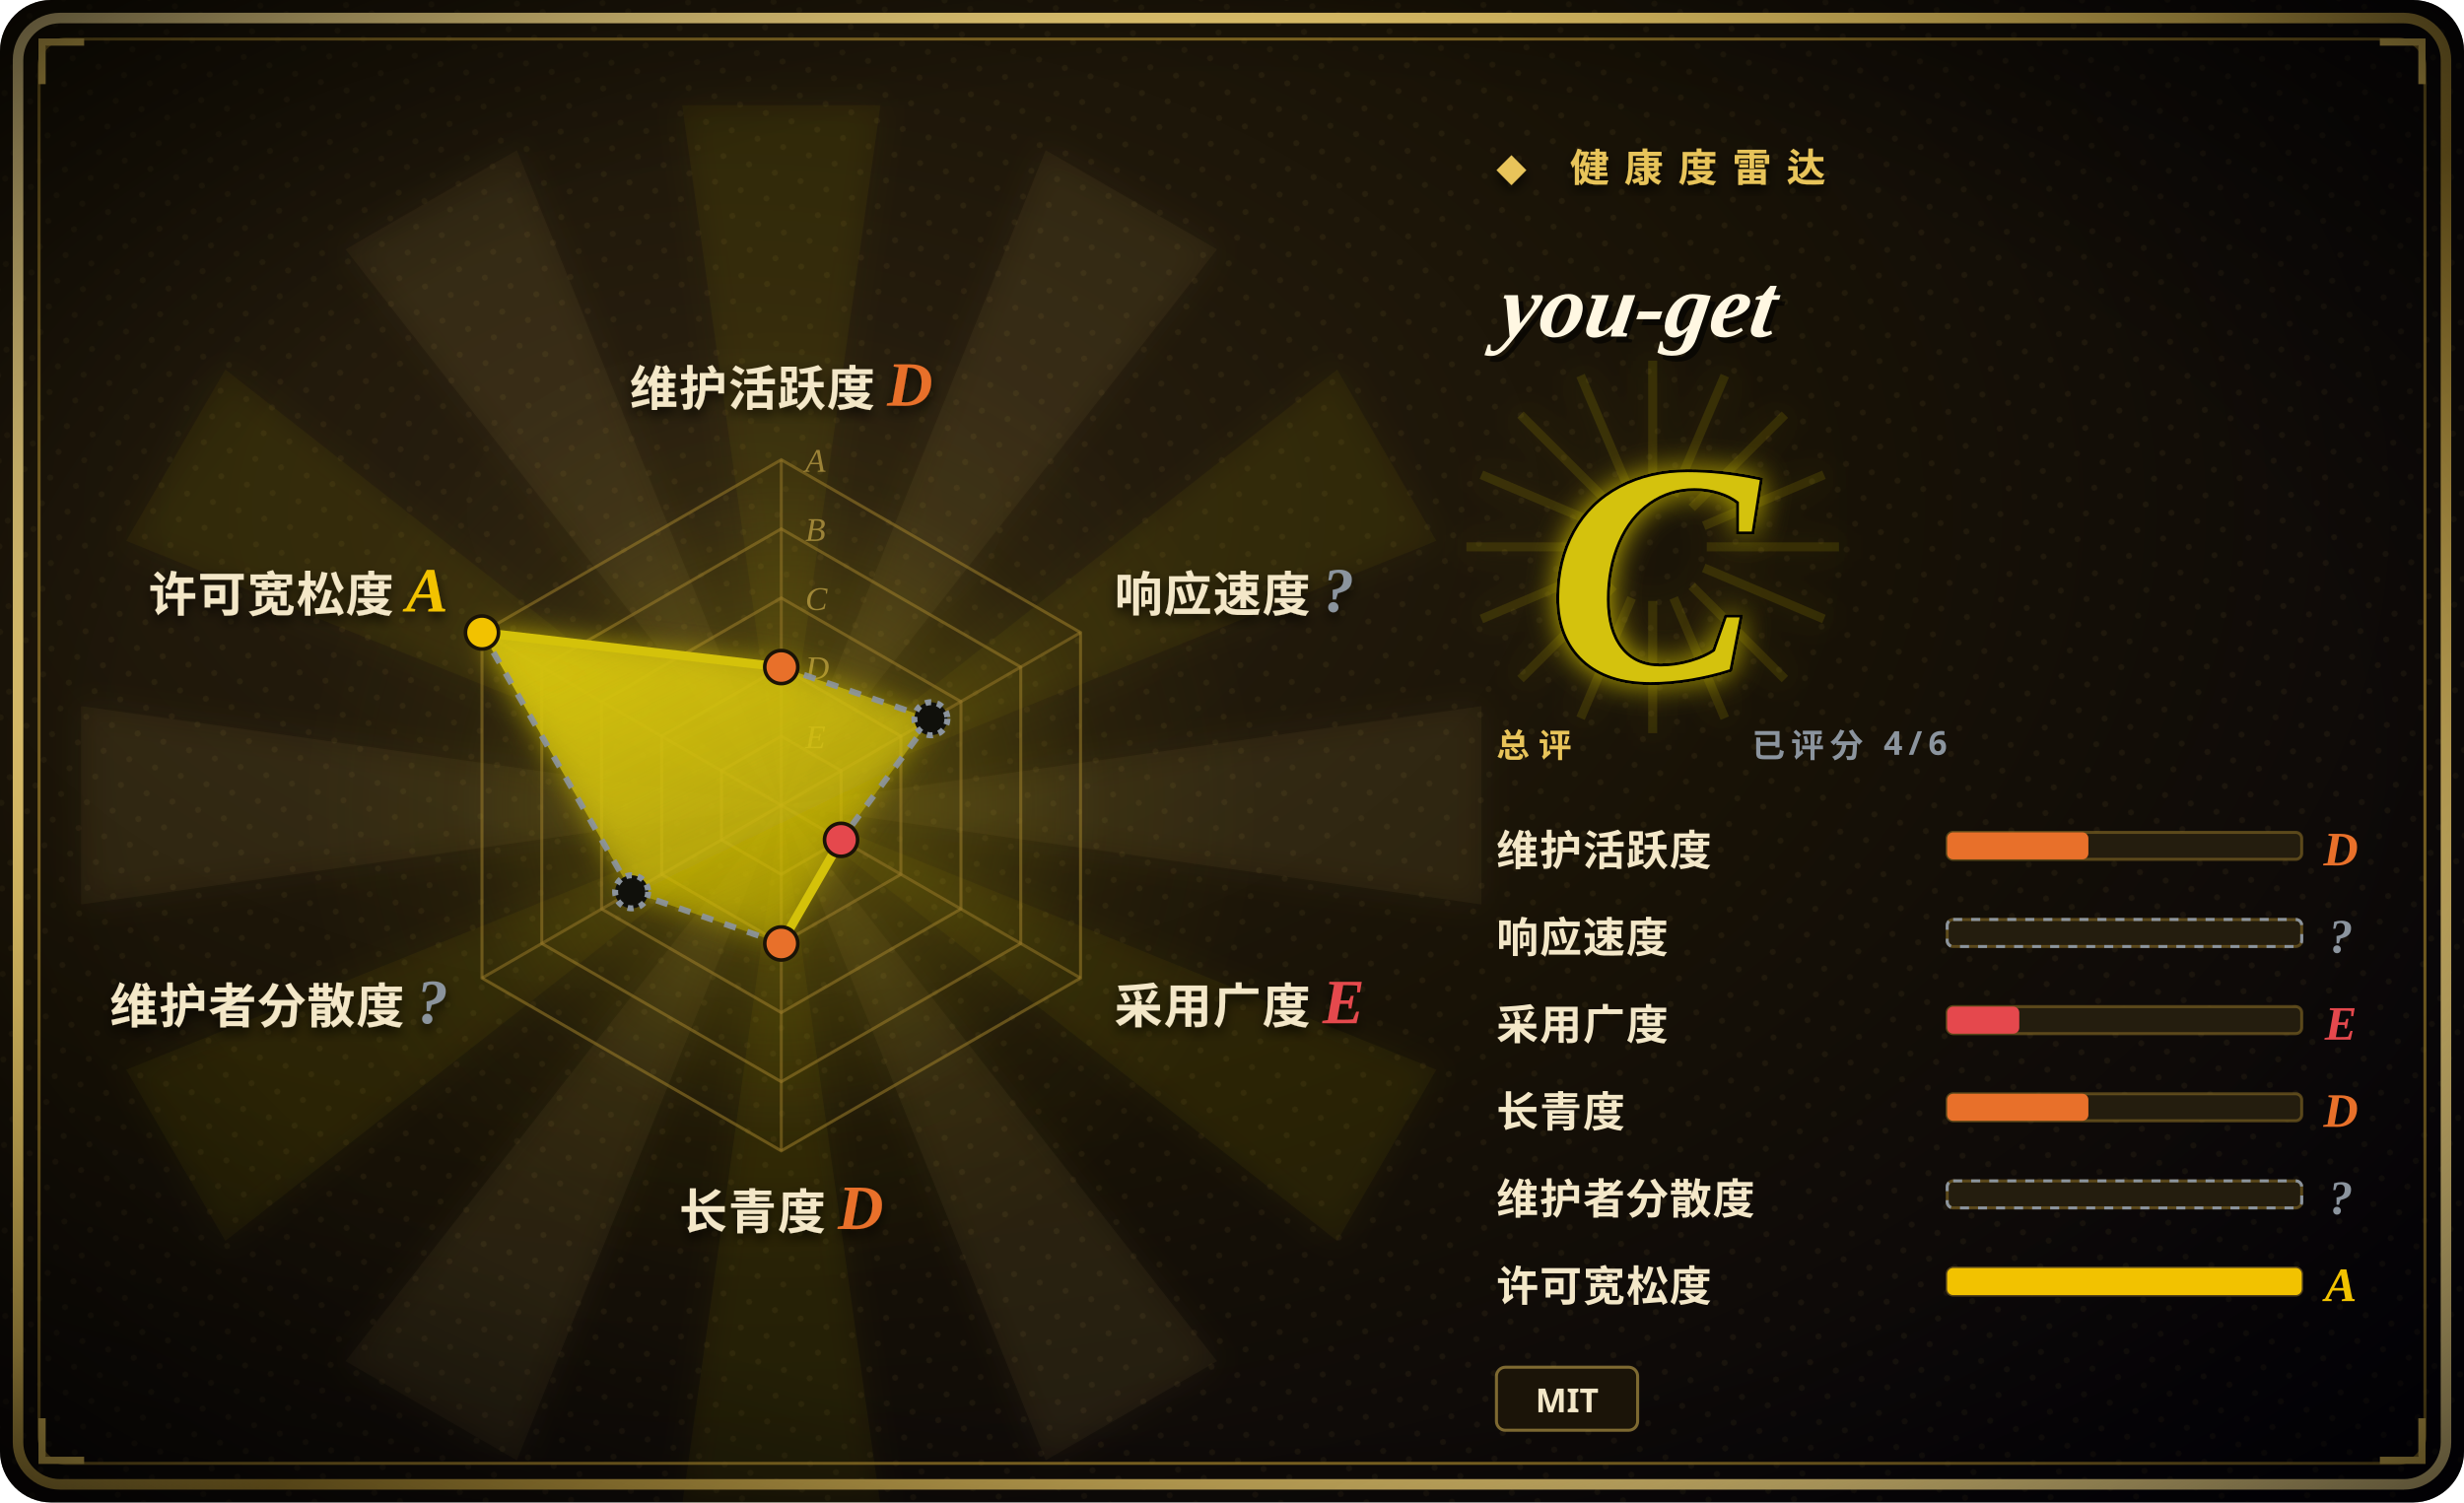
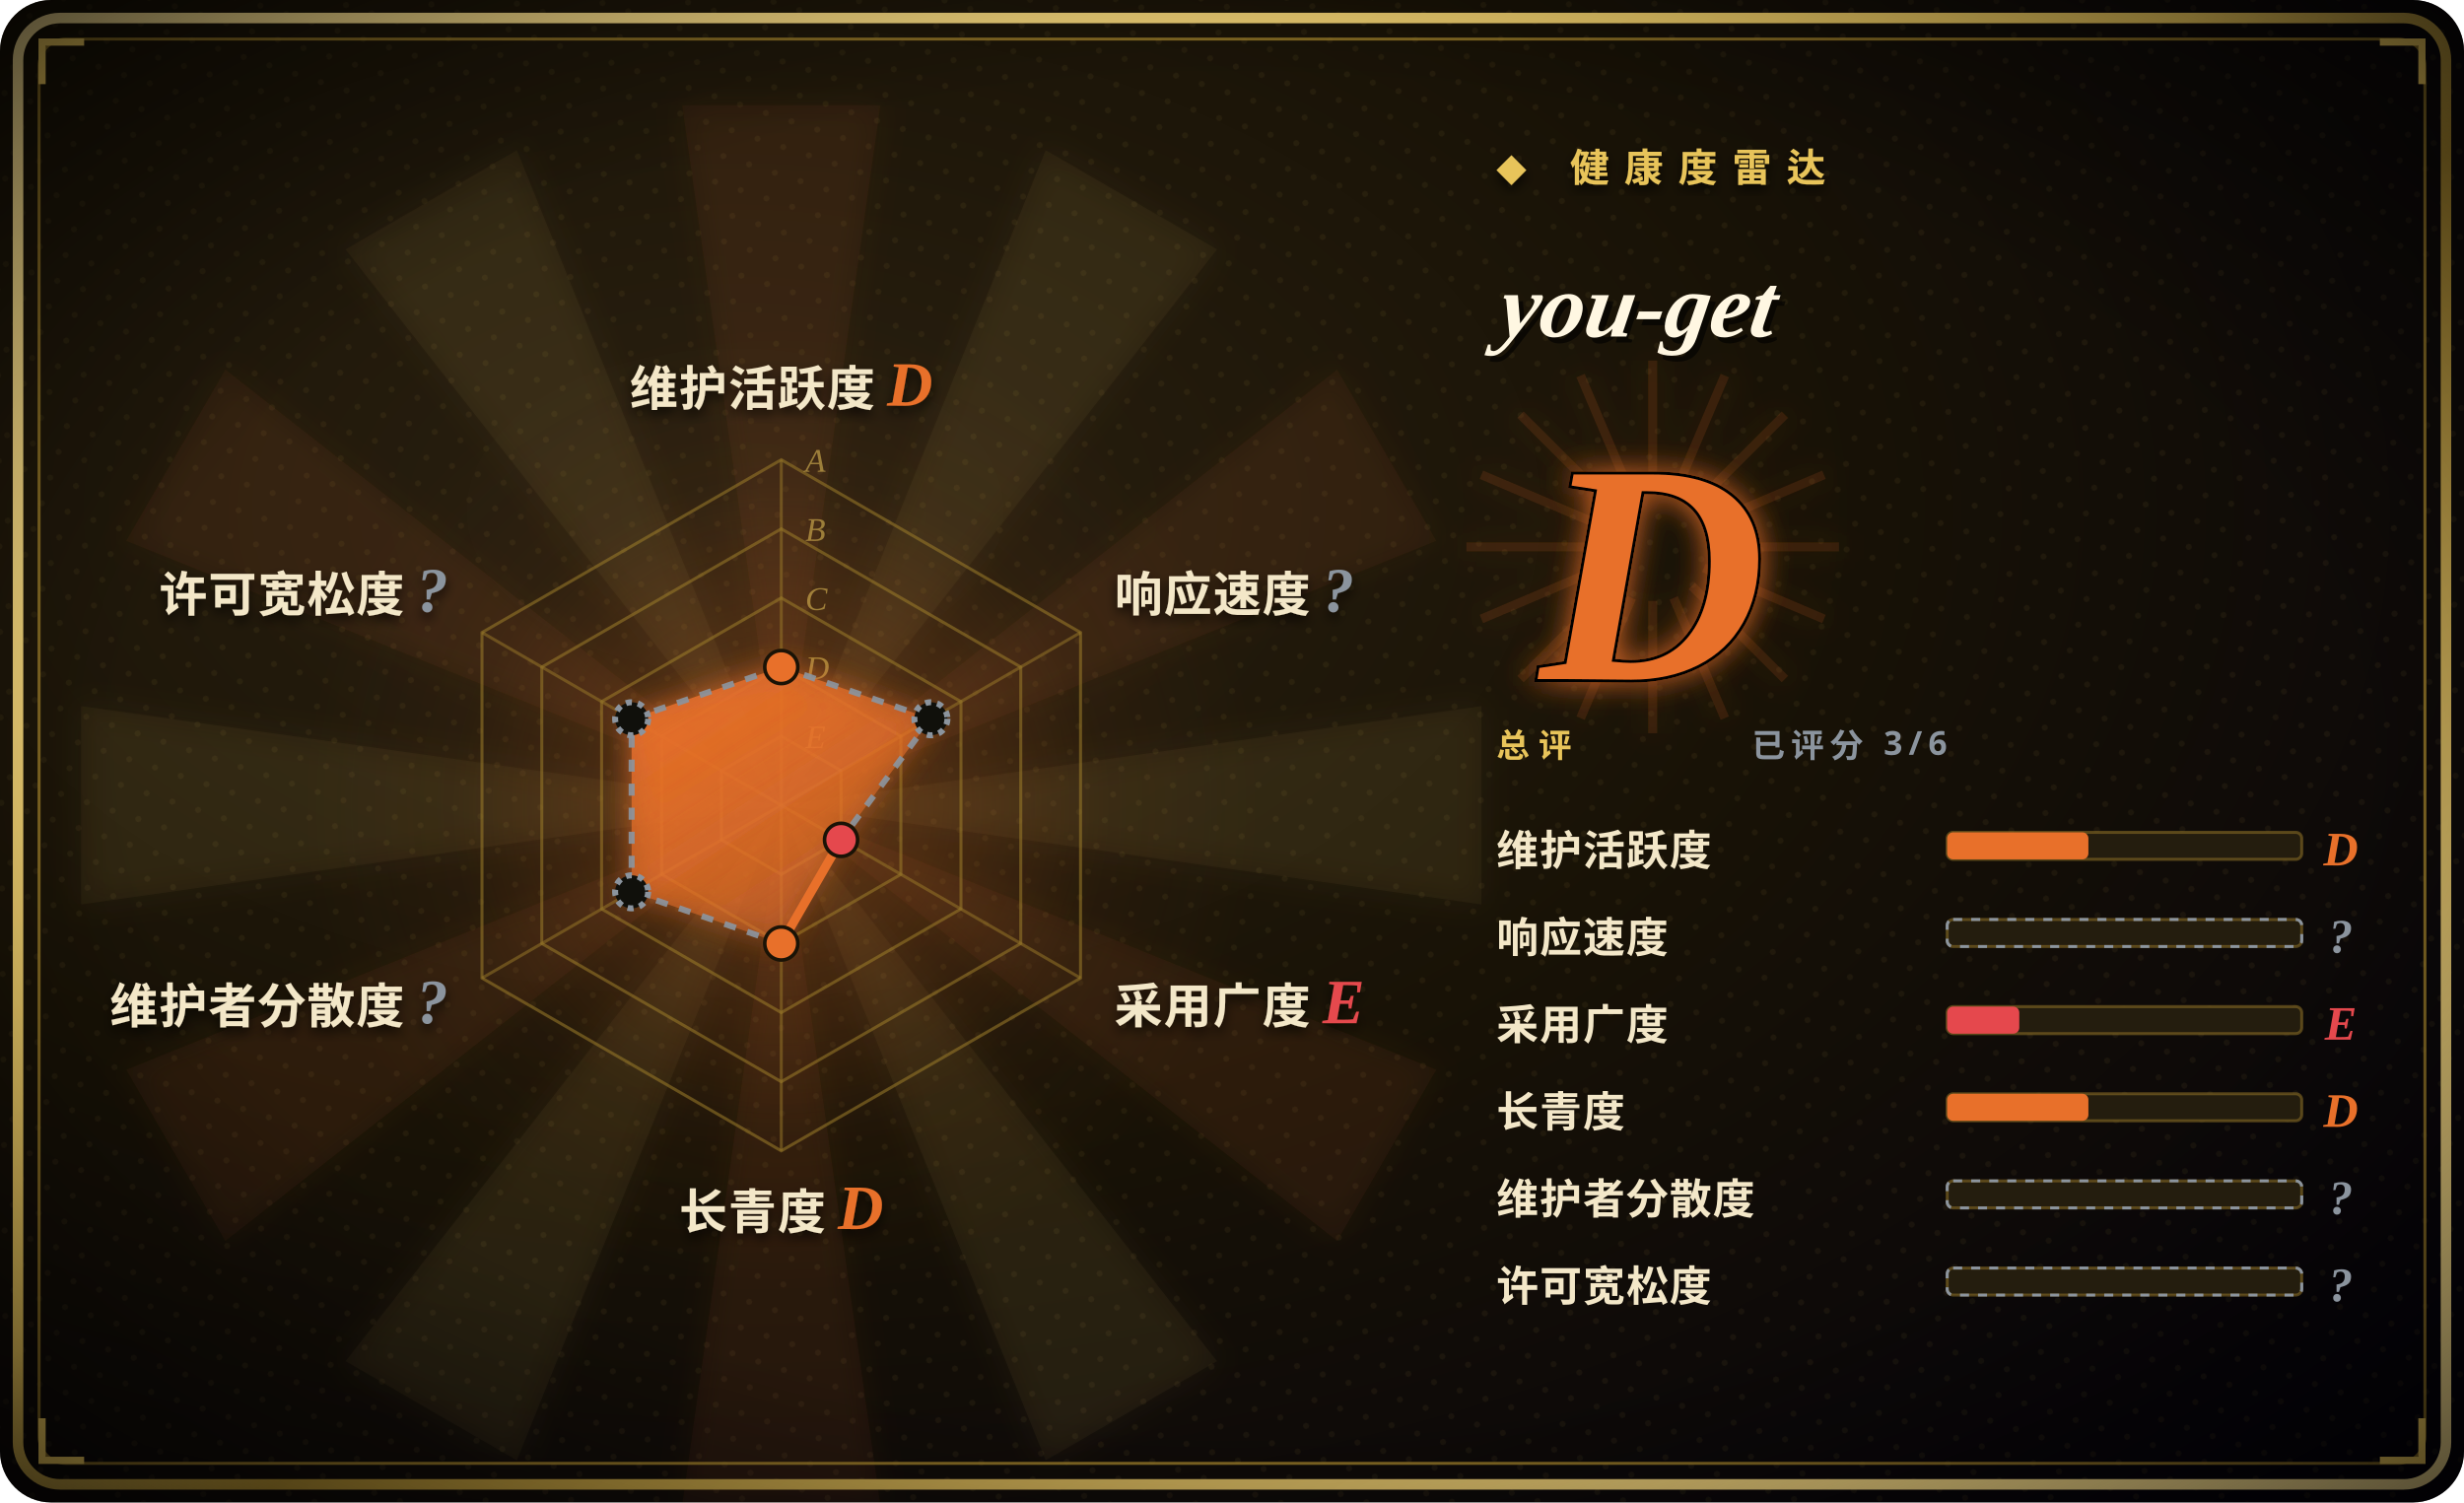
<svg xmlns="http://www.w3.org/2000/svg" width="820" height="500" viewBox="0 0 820 500">
  <defs>
    <radialGradient id="bg" cx="30%" cy="34%" r="90%">
      <stop offset="0%" stop-color="#2a2010" />
      <stop offset="48%" stop-color="#181206" />
      <stop offset="100%" stop-color="#05030a" />
    </radialGradient>
    <radialGradient id="vig" cx="50%" cy="50%" r="72%">
      <stop offset="62%" stop-color="#000000" stop-opacity="0" />
      <stop offset="100%" stop-color="#000000" stop-opacity="0.72" />
    </radialGradient>
    <linearGradient id="frame" x1="0" y1="0" x2="1" y2="1">
      <stop offset="0%" stop-color="#f6dd92" />
      <stop offset="45%" stop-color="#E8C45A" />
      <stop offset="55%" stop-color="#9c7d2a" />
      <stop offset="100%" stop-color="#f6dd92" />
    </linearGradient>
    <linearGradient id="poly" x1="0" y1="0" x2="0.7" y2="1">
-       <stop offset="0%" stop-color="#D4C20A" stop-opacity="0.92" />
-       <stop offset="100%" stop-color="#D4C20A" stop-opacity="0.34" />
+       <stop offset="0%" stop-color="#E8702A" stop-opacity="0.92" />
+       <stop offset="100%" stop-color="#E8702A" stop-opacity="0.34" />
    </linearGradient>
    <radialGradient id="halo" cx="50%" cy="50%" r="50%">
-       <stop offset="0%" stop-color="#D4C20A" stop-opacity="0.34" />
-       <stop offset="68%" stop-color="#D4C20A" stop-opacity="0.04" />
-       <stop offset="100%" stop-color="#D4C20A" stop-opacity="0" />
+       <stop offset="0%" stop-color="#E8702A" stop-opacity="0.34" />
+       <stop offset="68%" stop-color="#E8702A" stop-opacity="0.04" />
+       <stop offset="100%" stop-color="#E8702A" stop-opacity="0" />
    </radialGradient>
    <filter id="glow" x="-60%" y="-60%" width="220%" height="220%">
      <feGaussianBlur stdDeviation="5" result="b" />
      <feMerge>
        <feMergeNode in="b" />
        <feMergeNode in="SourceGraphic" />
      </feMerge>
    </filter>
    <filter id="soft" x="-30%" y="-30%" width="160%" height="160%">
      <feDropShadow dx="0" dy="2" stdDeviation="2" flood-color="#000" flood-opacity="0.7" />
    </filter>
    <pattern id="halftone" width="9" height="9" patternUnits="userSpaceOnUse" patternTransform="rotate(18)">
      <circle cx="2" cy="2" r="1" fill="#E8C45A" fill-opacity="0.06" />
    </pattern>
  </defs>
  <rect width="820" height="500" rx="17" fill="url(#bg)" />
  <rect width="820" height="500" rx="17" fill="url(#halftone)" />
  <g opacity="0.5" filter="url(#glow)">
    <path d="M260,268 L493,235 L493,301 Z" fill="#E8C45A" fill-opacity="0.10" />
-     <path d="M260,268 L478,356 L445,413 Z" fill="#D4C20A" fill-opacity="0.10" />
+     <path d="M260,268 L478,356 L445,413 Z" fill="#E8702A" fill-opacity="0.10" />
    <path d="M260,268 L405,453 L348,486 Z" fill="#E8C45A" fill-opacity="0.10" />
-     <path d="M260,268 L293,501 L227,501 Z" fill="#D4C20A" fill-opacity="0.10" />
+     <path d="M260,268 L293,501 L227,501 Z" fill="#E8702A" fill-opacity="0.10" />
    <path d="M260,268 L172,486 L115,453 Z" fill="#E8C45A" fill-opacity="0.10" />
-     <path d="M260,268 L75,413 L42,356 Z" fill="#D4C20A" fill-opacity="0.10" />
+     <path d="M260,268 L75,413 L42,356 Z" fill="#E8702A" fill-opacity="0.10" />
    <path d="M260,268 L27,301 L27,235 Z" fill="#E8C45A" fill-opacity="0.10" />
-     <path d="M260,268 L42,180 L75,123 Z" fill="#D4C20A" fill-opacity="0.10" />
+     <path d="M260,268 L42,180 L75,123 Z" fill="#E8702A" fill-opacity="0.10" />
    <path d="M260,268 L115,83 L172,50 Z" fill="#E8C45A" fill-opacity="0.10" />
-     <path d="M260,268 L227,35 L293,35 Z" fill="#D4C20A" fill-opacity="0.10" />
+     <path d="M260,268 L227,35 L293,35 Z" fill="#E8702A" fill-opacity="0.10" />
    <path d="M260,268 L348,50 L405,83 Z" fill="#E8C45A" fill-opacity="0.10" />
-     <path d="M260,268 L445,123 L478,180 Z" fill="#D4C20A" fill-opacity="0.10" />
+     <path d="M260,268 L445,123 L478,180 Z" fill="#E8702A" fill-opacity="0.10" />
  </g>
  <circle cx="260" cy="268" r="161" fill="url(#halo)" />
  <rect x="6" y="6" width="808" height="488" rx="14" fill="none" stroke="url(#frame)" stroke-width="3.5" />
  <rect x="13" y="13" width="794" height="474" rx="9" fill="none" stroke="#9c7d2a" stroke-width="1" stroke-opacity="0.8" />
  <path d="M14,28 L14,14 L28,14" fill="none" stroke="#E8C45A" stroke-width="2.4" />
  <path d="M806,28 L806,14 L792,14" fill="none" stroke="#E8C45A" stroke-width="2.4" />
  <path d="M14,472 L14,486 L28,486" fill="none" stroke="#E8C45A" stroke-width="2.4" />
  <path d="M806,472 L806,486 L792,486" fill="none" stroke="#E8C45A" stroke-width="2.4" />
  <rect width="820" height="500" rx="17" fill="url(#vig)" />
  <polygon points="260.0,153.0 359.6,210.5 359.6,325.5 260.0,383.0 160.4,325.5 160.4,210.5" fill="none" stroke="#9c7d2a" stroke-opacity="0.55" stroke-width="1" />
  <polygon points="260.0,176.0 339.7,222.0 339.7,314.0 260.0,360.0 180.3,314.0 180.3,222.0" fill="none" stroke="#9c7d2a" stroke-opacity="0.55" stroke-width="1" />
  <polygon points="260.0,199.0 319.8,233.5 319.8,302.5 260.0,337.0 200.2,302.5 200.2,233.5" fill="none" stroke="#9c7d2a" stroke-opacity="0.55" stroke-width="1" />
  <polygon points="260.0,222.0 299.8,245.0 299.8,291.0 260.0,314.0 220.2,291.0 220.2,245.0" fill="none" stroke="#9c7d2a" stroke-opacity="0.55" stroke-width="1" />
  <polygon points="260.0,245.0 279.9,256.5 279.9,279.5 260.0,291.0 240.1,279.5 240.1,256.5" fill="none" stroke="#9c7d2a" stroke-opacity="0.55" stroke-width="1" />
  <line x1="260" y1="268" x2="260.0" y2="153.0" stroke="#9c7d2a" stroke-opacity="0.5" stroke-width="1" />
  <line x1="260" y1="268" x2="359.6" y2="210.5" stroke="#9c7d2a" stroke-opacity="0.5" stroke-width="1" />
  <line x1="260" y1="268" x2="359.6" y2="325.5" stroke="#9c7d2a" stroke-opacity="0.5" stroke-width="1" />
  <line x1="260" y1="268" x2="260.0" y2="383.0" stroke="#9c7d2a" stroke-opacity="0.5" stroke-width="1" />
  <line x1="260" y1="268" x2="160.4" y2="325.5" stroke="#9c7d2a" stroke-opacity="0.5" stroke-width="1" />
  <line x1="260" y1="268" x2="160.4" y2="210.5" stroke="#9c7d2a" stroke-opacity="0.5" stroke-width="1" />
  <text x="268" y="157.0" font-size="11" font-style="italic" fill="#E8C45A" fill-opacity="0.55" font-family="'Georgia','Times New Roman',serif">A</text>
  <text x="268" y="180.0" font-size="11" font-style="italic" fill="#E8C45A" fill-opacity="0.55" font-family="'Georgia','Times New Roman',serif">B</text>
  <text x="268" y="203.0" font-size="11" font-style="italic" fill="#E8C45A" fill-opacity="0.55" font-family="'Georgia','Times New Roman',serif">C</text>
  <text x="268" y="226.0" font-size="11" font-style="italic" fill="#E8C45A" fill-opacity="0.55" font-family="'Georgia','Times New Roman',serif">D</text>
  <text x="268" y="249.0" font-size="11" font-style="italic" fill="#E8C45A" fill-opacity="0.55" font-family="'Georgia','Times New Roman',serif">E</text>
-   <polygon points="260.0,222.0 309.8,239.2 279.9,279.5 260.0,314.0 210.2,296.8 160.4,210.5" fill="url(#poly)" filter="url(#glow)" />
+   <polygon points="260.0,222.0 309.8,239.2 279.9,279.5 260.0,314.0 210.2,296.8 210.2,239.2" fill="url(#poly)" filter="url(#glow)" />
  <line x1="260.0" y1="222.0" x2="309.8" y2="239.2" stroke="#8B949E" stroke-width="2" stroke-dasharray="4 4" stroke-opacity="0.92" />
  <line x1="309.8" y1="239.2" x2="279.9" y2="279.5" stroke="#8B949E" stroke-width="2" stroke-dasharray="4 4" stroke-opacity="0.92" />
-   <line x1="279.9" y1="279.5" x2="260.0" y2="314.0" stroke="#D4C20A" stroke-width="3" />
+   <line x1="279.9" y1="279.5" x2="260.0" y2="314.0" stroke="#E8702A" stroke-width="3" />
  <line x1="260.0" y1="314.0" x2="210.2" y2="296.8" stroke="#8B949E" stroke-width="2" stroke-dasharray="4 4" stroke-opacity="0.92" />
-   <line x1="210.2" y1="296.8" x2="160.4" y2="210.5" stroke="#8B949E" stroke-width="2" stroke-dasharray="4 4" stroke-opacity="0.92" />
-   <line x1="160.4" y1="210.5" x2="260.0" y2="222.0" stroke="#D4C20A" stroke-width="3" />
+   <line x1="210.2" y1="296.8" x2="210.2" y2="239.2" stroke="#8B949E" stroke-width="2" stroke-dasharray="4 4" stroke-opacity="0.92" />
+   <line x1="210.2" y1="239.2" x2="260.0" y2="222.0" stroke="#8B949E" stroke-width="2" stroke-dasharray="4 4" stroke-opacity="0.92" />
  <circle cx="260.0" cy="222.0" r="5.5" fill="#E8702A" stroke="#1a1306" stroke-width="1.2" />
  <circle cx="309.8" cy="239.2" r="5.5" fill="#10100b" stroke="#8B949E" stroke-width="2" stroke-dasharray="2 2" />
  <circle cx="279.9" cy="279.5" r="5.5" fill="#E5484D" stroke="#1a1306" stroke-width="1.2" />
  <circle cx="260.0" cy="314.0" r="5.5" fill="#E8702A" stroke="#1a1306" stroke-width="1.2" />
  <circle cx="210.2" cy="296.8" r="5.5" fill="#10100b" stroke="#8B949E" stroke-width="2" stroke-dasharray="2 2" />
-   <circle cx="160.4" cy="210.5" r="5.5" fill="#F2C200" stroke="#1a1306" stroke-width="1.2" />
+   <circle cx="210.2" cy="239.2" r="5.5" fill="#10100b" stroke="#8B949E" stroke-width="2" stroke-dasharray="2 2" />
  <text x="260.0" y="135.0" font-size="16" font-weight="900" fill="#f3e7c8" text-anchor="middle" font-family="'PingFang SC','Hiragino Sans GB','Heiti SC','Microsoft YaHei',sans-serif" letter-spacing="0.4" filter="url(#soft)">维护活跃度 <tspan fill="#E8702A" font-family="'Georgia','Times New Roman',serif" font-style="italic" font-size="21">D</tspan>
  </text>
  <text x="370.9" y="203.5" font-size="16" font-weight="900" fill="#f3e7c8" text-anchor="start" font-family="'PingFang SC','Hiragino Sans GB','Heiti SC','Microsoft YaHei',sans-serif" letter-spacing="0.4" filter="url(#soft)">响应速度 <tspan fill="#8B949E" font-family="'Georgia','Times New Roman',serif" font-style="italic" font-size="21">?</tspan>
  </text>
  <text x="370.9" y="340.5" font-size="16" font-weight="900" fill="#f3e7c8" text-anchor="start" font-family="'PingFang SC','Hiragino Sans GB','Heiti SC','Microsoft YaHei',sans-serif" letter-spacing="0.4" filter="url(#soft)">采用广度 <tspan fill="#E5484D" font-family="'Georgia','Times New Roman',serif" font-style="italic" font-size="21">E</tspan>
  </text>
  <text x="260.0" y="409.0" font-size="16" font-weight="900" fill="#f3e7c8" text-anchor="middle" font-family="'PingFang SC','Hiragino Sans GB','Heiti SC','Microsoft YaHei',sans-serif" letter-spacing="0.4" filter="url(#soft)">长青度 <tspan fill="#E8702A" font-family="'Georgia','Times New Roman',serif" font-style="italic" font-size="21">D</tspan>
  </text>
  <text x="149.1" y="340.5" font-size="16" font-weight="900" fill="#f3e7c8" text-anchor="end" font-family="'PingFang SC','Hiragino Sans GB','Heiti SC','Microsoft YaHei',sans-serif" letter-spacing="0.4" filter="url(#soft)">维护者分散度 <tspan fill="#8B949E" font-family="'Georgia','Times New Roman',serif" font-style="italic" font-size="21">?</tspan>
  </text>
-   <text x="149.1" y="203.5" font-size="16" font-weight="900" fill="#f3e7c8" text-anchor="end" font-family="'PingFang SC','Hiragino Sans GB','Heiti SC','Microsoft YaHei',sans-serif" letter-spacing="0.4" filter="url(#soft)">许可宽松度 <tspan fill="#F2C200" font-family="'Georgia','Times New Roman',serif" font-style="italic" font-size="21">A</tspan>
+   <text x="149.1" y="203.5" font-size="16" font-weight="900" fill="#f3e7c8" text-anchor="end" font-family="'PingFang SC','Hiragino Sans GB','Heiti SC','Microsoft YaHei',sans-serif" letter-spacing="0.4" filter="url(#soft)">许可宽松度 <tspan fill="#8B949E" font-family="'Georgia','Times New Roman',serif" font-style="italic" font-size="21">?</tspan>
  </text>
  <text x="498" y="60" font-size="13" letter-spacing="5" fill="#E8C45A" font-weight="900" font-family="'PingFang SC','Hiragino Sans GB','Heiti SC','Microsoft YaHei',sans-serif" filter="url(#soft)">◆ 健康度雷达</text>
  <g transform="translate(498,112) skewX(-9)">
    <text x="2" y="2" font-size="30" font-weight="900" font-style="italic" fill="#000" fill-opacity="0.6" font-family="'Georgia','Times New Roman',serif">you-get</text>
    <text x="0" y="0" font-size="30" font-weight="900" font-style="italic" fill="#fff7e2" font-family="'Georgia','Times New Roman',serif">you-get</text>
  </g>
  <line x1="498" y1="124" x2="648" y2="124" stroke="url(#frame)" stroke-width="2" />
  <g opacity="0.85" filter="url(#glow)">
-     <line x1="568" y1="182" x2="612" y2="182" stroke="#D4C20A" stroke-opacity="0.16" stroke-width="3" />
-     <line x1="567" y1="189" x2="607" y2="206" stroke="#D4C20A" stroke-opacity="0.16" stroke-width="3" />
-     <line x1="563" y1="195" x2="594" y2="226" stroke="#D4C20A" stroke-opacity="0.16" stroke-width="3" />
-     <line x1="557" y1="199" x2="574" y2="239" stroke="#D4C20A" stroke-opacity="0.16" stroke-width="3" />
-     <line x1="550" y1="200" x2="550" y2="244" stroke="#D4C20A" stroke-opacity="0.16" stroke-width="3" />
-     <line x1="543" y1="199" x2="526" y2="239" stroke="#D4C20A" stroke-opacity="0.16" stroke-width="3" />
-     <line x1="537" y1="195" x2="506" y2="226" stroke="#D4C20A" stroke-opacity="0.16" stroke-width="3" />
-     <line x1="533" y1="189" x2="493" y2="206" stroke="#D4C20A" stroke-opacity="0.16" stroke-width="3" />
-     <line x1="532" y1="182" x2="488" y2="182" stroke="#D4C20A" stroke-opacity="0.16" stroke-width="3" />
-     <line x1="533" y1="175" x2="493" y2="158" stroke="#D4C20A" stroke-opacity="0.16" stroke-width="3" />
-     <line x1="537" y1="169" x2="506" y2="138" stroke="#D4C20A" stroke-opacity="0.16" stroke-width="3" />
-     <line x1="543" y1="165" x2="526" y2="125" stroke="#D4C20A" stroke-opacity="0.16" stroke-width="3" />
-     <line x1="550" y1="164" x2="550" y2="120" stroke="#D4C20A" stroke-opacity="0.16" stroke-width="3" />
-     <line x1="557" y1="165" x2="574" y2="125" stroke="#D4C20A" stroke-opacity="0.16" stroke-width="3" />
-     <line x1="563" y1="169" x2="594" y2="138" stroke="#D4C20A" stroke-opacity="0.16" stroke-width="3" />
-     <line x1="567" y1="175" x2="607" y2="158" stroke="#D4C20A" stroke-opacity="0.16" stroke-width="3" />
+     <line x1="568" y1="182" x2="612" y2="182" stroke="#E8702A" stroke-opacity="0.16" stroke-width="3" />
+     <line x1="567" y1="189" x2="607" y2="206" stroke="#E8702A" stroke-opacity="0.16" stroke-width="3" />
+     <line x1="563" y1="195" x2="594" y2="226" stroke="#E8702A" stroke-opacity="0.16" stroke-width="3" />
+     <line x1="557" y1="199" x2="574" y2="239" stroke="#E8702A" stroke-opacity="0.16" stroke-width="3" />
+     <line x1="550" y1="200" x2="550" y2="244" stroke="#E8702A" stroke-opacity="0.16" stroke-width="3" />
+     <line x1="543" y1="199" x2="526" y2="239" stroke="#E8702A" stroke-opacity="0.16" stroke-width="3" />
+     <line x1="537" y1="195" x2="506" y2="226" stroke="#E8702A" stroke-opacity="0.16" stroke-width="3" />
+     <line x1="533" y1="189" x2="493" y2="206" stroke="#E8702A" stroke-opacity="0.16" stroke-width="3" />
+     <line x1="532" y1="182" x2="488" y2="182" stroke="#E8702A" stroke-opacity="0.16" stroke-width="3" />
+     <line x1="533" y1="175" x2="493" y2="158" stroke="#E8702A" stroke-opacity="0.16" stroke-width="3" />
+     <line x1="537" y1="169" x2="506" y2="138" stroke="#E8702A" stroke-opacity="0.16" stroke-width="3" />
+     <line x1="543" y1="165" x2="526" y2="125" stroke="#E8702A" stroke-opacity="0.16" stroke-width="3" />
+     <line x1="550" y1="164" x2="550" y2="120" stroke="#E8702A" stroke-opacity="0.16" stroke-width="3" />
+     <line x1="557" y1="165" x2="574" y2="125" stroke="#E8702A" stroke-opacity="0.16" stroke-width="3" />
+     <line x1="563" y1="169" x2="594" y2="138" stroke="#E8702A" stroke-opacity="0.16" stroke-width="3" />
+     <line x1="567" y1="175" x2="607" y2="158" stroke="#E8702A" stroke-opacity="0.16" stroke-width="3" />
  </g>
-   <text x="550" y="226" font-size="104" font-weight="900" font-style="italic" text-anchor="middle" fill="#D4C20A" stroke="#000" stroke-width="2" paint-order="stroke" font-family="'Georgia','Times New Roman',serif" filter="url(#glow)">C</text>
+   <text x="550" y="226" font-size="104" font-weight="900" font-style="italic" text-anchor="middle" fill="#E8702A" stroke="#000" stroke-width="2" paint-order="stroke" font-family="'Georgia','Times New Roman',serif" filter="url(#glow)">D</text>
  <text x="498" y="252" font-size="11" letter-spacing="3" fill="#E8C45A" font-family="'PingFang SC','Hiragino Sans GB','Heiti SC','Microsoft YaHei',sans-serif" font-weight="900">总评</text>
-   <text x="648" y="252" font-size="11" letter-spacing="2" fill="#8B949E" font-family="'PingFang SC','Hiragino Sans GB','Heiti SC','Microsoft YaHei',sans-serif" font-weight="900" text-anchor="end">已评分 4/6</text>
+   <text x="648" y="252" font-size="11" letter-spacing="2" fill="#8B949E" font-family="'PingFang SC','Hiragino Sans GB','Heiti SC','Microsoft YaHei',sans-serif" font-weight="900" text-anchor="end">已评分 3/6</text>
  <text x="498" y="288" font-size="14" font-weight="900" fill="#f3e7c8" font-family="'PingFang SC','Hiragino Sans GB','Heiti SC','Microsoft YaHei',sans-serif" letter-spacing="0.4">维护活跃度</text>
  <rect x="648" y="277" width="118" height="9" rx="2" fill="#241d0e" stroke="#9c7d2a" stroke-opacity="0.5" />
  <rect x="648" y="277" width="47" height="9" rx="2" fill="#E8702A" />
  <text x="779" y="288" font-size="16" font-weight="900" font-style="italic" fill="#E8702A" font-family="'Georgia','Times New Roman',serif" text-anchor="middle">D</text>
  <text x="498" y="317" font-size="14" font-weight="900" fill="#f3e7c8" font-family="'PingFang SC','Hiragino Sans GB','Heiti SC','Microsoft YaHei',sans-serif" letter-spacing="0.4">响应速度</text>
  <rect x="648" y="306" width="118" height="9" rx="2" fill="#241d0e" stroke="#9c7d2a" stroke-opacity="0.5" />
  <rect x="648" y="306" width="118" height="9" rx="2" fill="none" stroke="#8B949E" stroke-dasharray="3 3" />
  <text x="779" y="317" font-size="16" font-weight="900" font-style="italic" fill="#8B949E" font-family="'Georgia','Times New Roman',serif" text-anchor="middle">?</text>
  <text x="498" y="346" font-size="14" font-weight="900" fill="#f3e7c8" font-family="'PingFang SC','Hiragino Sans GB','Heiti SC','Microsoft YaHei',sans-serif" letter-spacing="0.4">采用广度</text>
  <rect x="648" y="335" width="118" height="9" rx="2" fill="#241d0e" stroke="#9c7d2a" stroke-opacity="0.5" />
  <rect x="648" y="335" width="24" height="9" rx="2" fill="#E5484D" />
  <text x="779" y="346" font-size="16" font-weight="900" font-style="italic" fill="#E5484D" font-family="'Georgia','Times New Roman',serif" text-anchor="middle">E</text>
  <text x="498" y="375" font-size="14" font-weight="900" fill="#f3e7c8" font-family="'PingFang SC','Hiragino Sans GB','Heiti SC','Microsoft YaHei',sans-serif" letter-spacing="0.4">长青度</text>
  <rect x="648" y="364" width="118" height="9" rx="2" fill="#241d0e" stroke="#9c7d2a" stroke-opacity="0.5" />
  <rect x="648" y="364" width="47" height="9" rx="2" fill="#E8702A" />
  <text x="779" y="375" font-size="16" font-weight="900" font-style="italic" fill="#E8702A" font-family="'Georgia','Times New Roman',serif" text-anchor="middle">D</text>
  <text x="498" y="404" font-size="14" font-weight="900" fill="#f3e7c8" font-family="'PingFang SC','Hiragino Sans GB','Heiti SC','Microsoft YaHei',sans-serif" letter-spacing="0.4">维护者分散度</text>
  <rect x="648" y="393" width="118" height="9" rx="2" fill="#241d0e" stroke="#9c7d2a" stroke-opacity="0.5" />
  <rect x="648" y="393" width="118" height="9" rx="2" fill="none" stroke="#8B949E" stroke-dasharray="3 3" />
  <text x="779" y="404" font-size="16" font-weight="900" font-style="italic" fill="#8B949E" font-family="'Georgia','Times New Roman',serif" text-anchor="middle">?</text>
  <text x="498" y="433" font-size="14" font-weight="900" fill="#f3e7c8" font-family="'PingFang SC','Hiragino Sans GB','Heiti SC','Microsoft YaHei',sans-serif" letter-spacing="0.4">许可宽松度</text>
  <rect x="648" y="422" width="118" height="9" rx="2" fill="#241d0e" stroke="#9c7d2a" stroke-opacity="0.5" />
-   <rect x="648" y="422" width="118" height="9" rx="2" fill="#F2C200" />
-   <text x="779" y="433" font-size="16" font-weight="900" font-style="italic" fill="#F2C200" font-family="'Georgia','Times New Roman',serif" text-anchor="middle">A</text>
-   <rect x="498" y="455" width="47" height="21" rx="3" fill="#1b1408" stroke="#E8C45A" stroke-opacity="0.5" />
-   <text x="521.5" y="470" font-size="11" font-weight="700" fill="#f3e7c8" text-anchor="middle" font-family="'PingFang SC','Hiragino Sans GB','Heiti SC','Microsoft YaHei',sans-serif">MIT</text>
+   <rect x="648" y="422" width="118" height="9" rx="2" fill="none" stroke="#8B949E" stroke-dasharray="3 3" />
+   <text x="779" y="433" font-size="16" font-weight="900" font-style="italic" fill="#8B949E" font-family="'Georgia','Times New Roman',serif" text-anchor="middle">?</text>
</svg>
